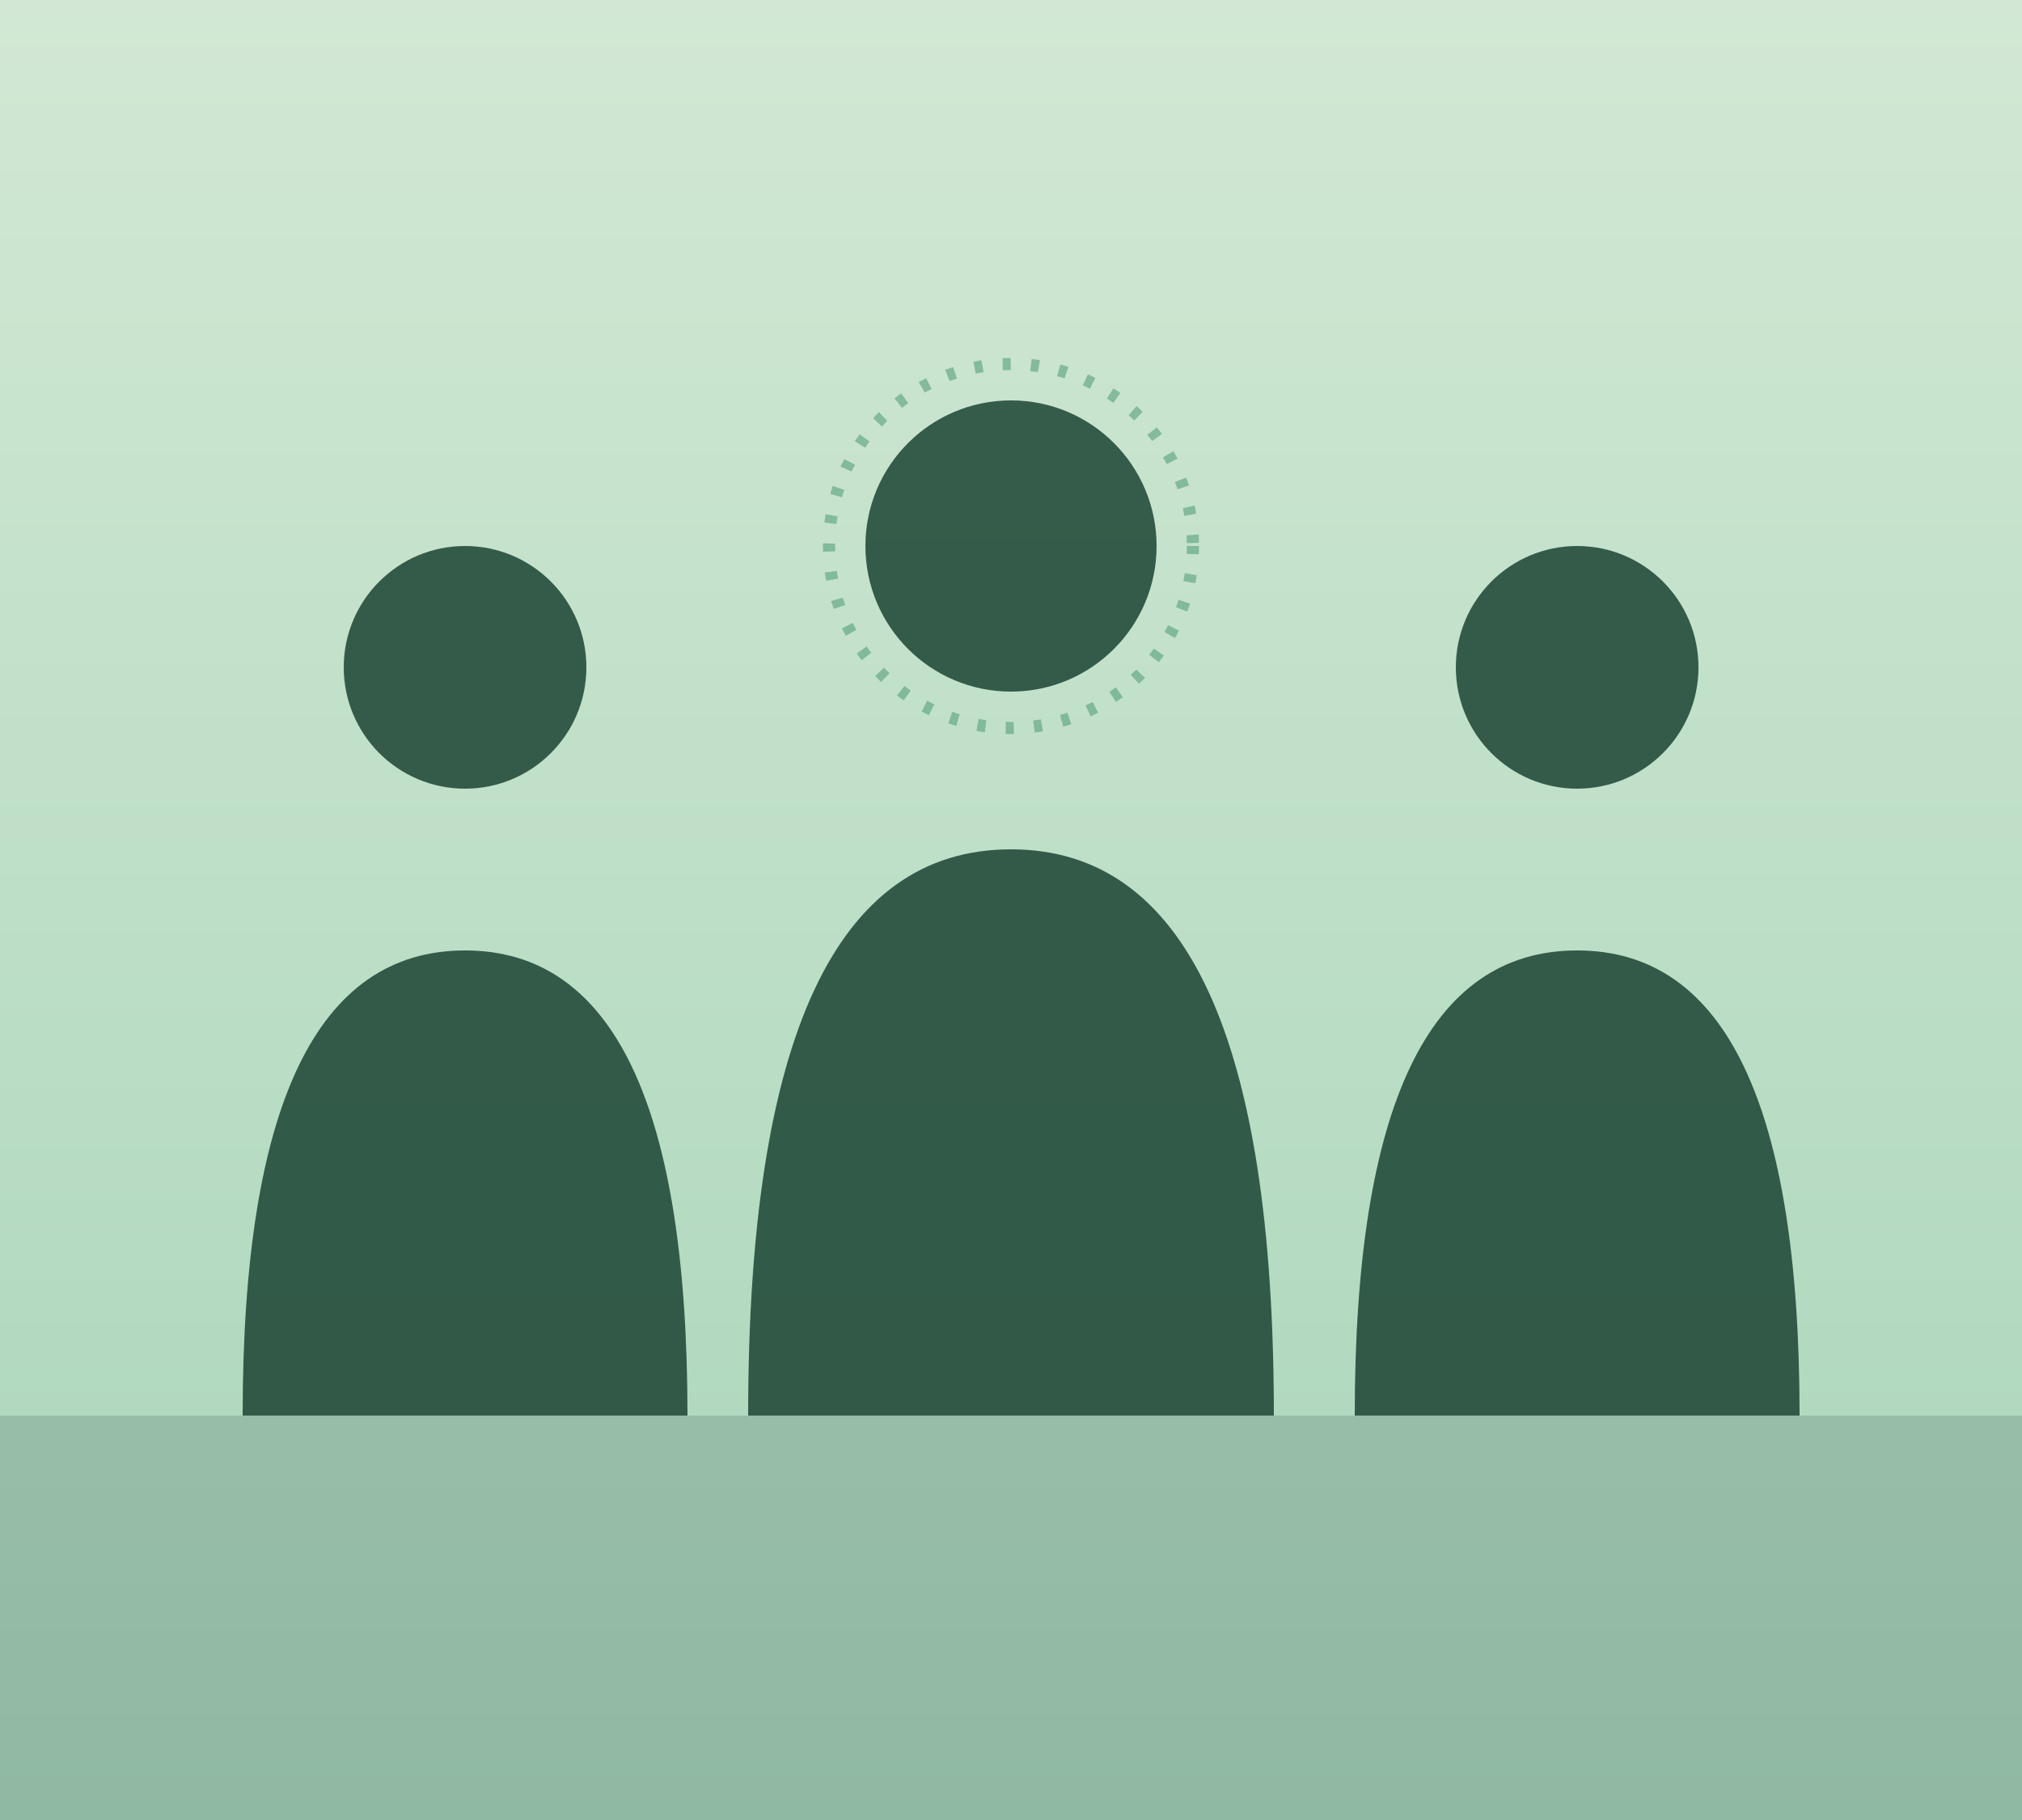
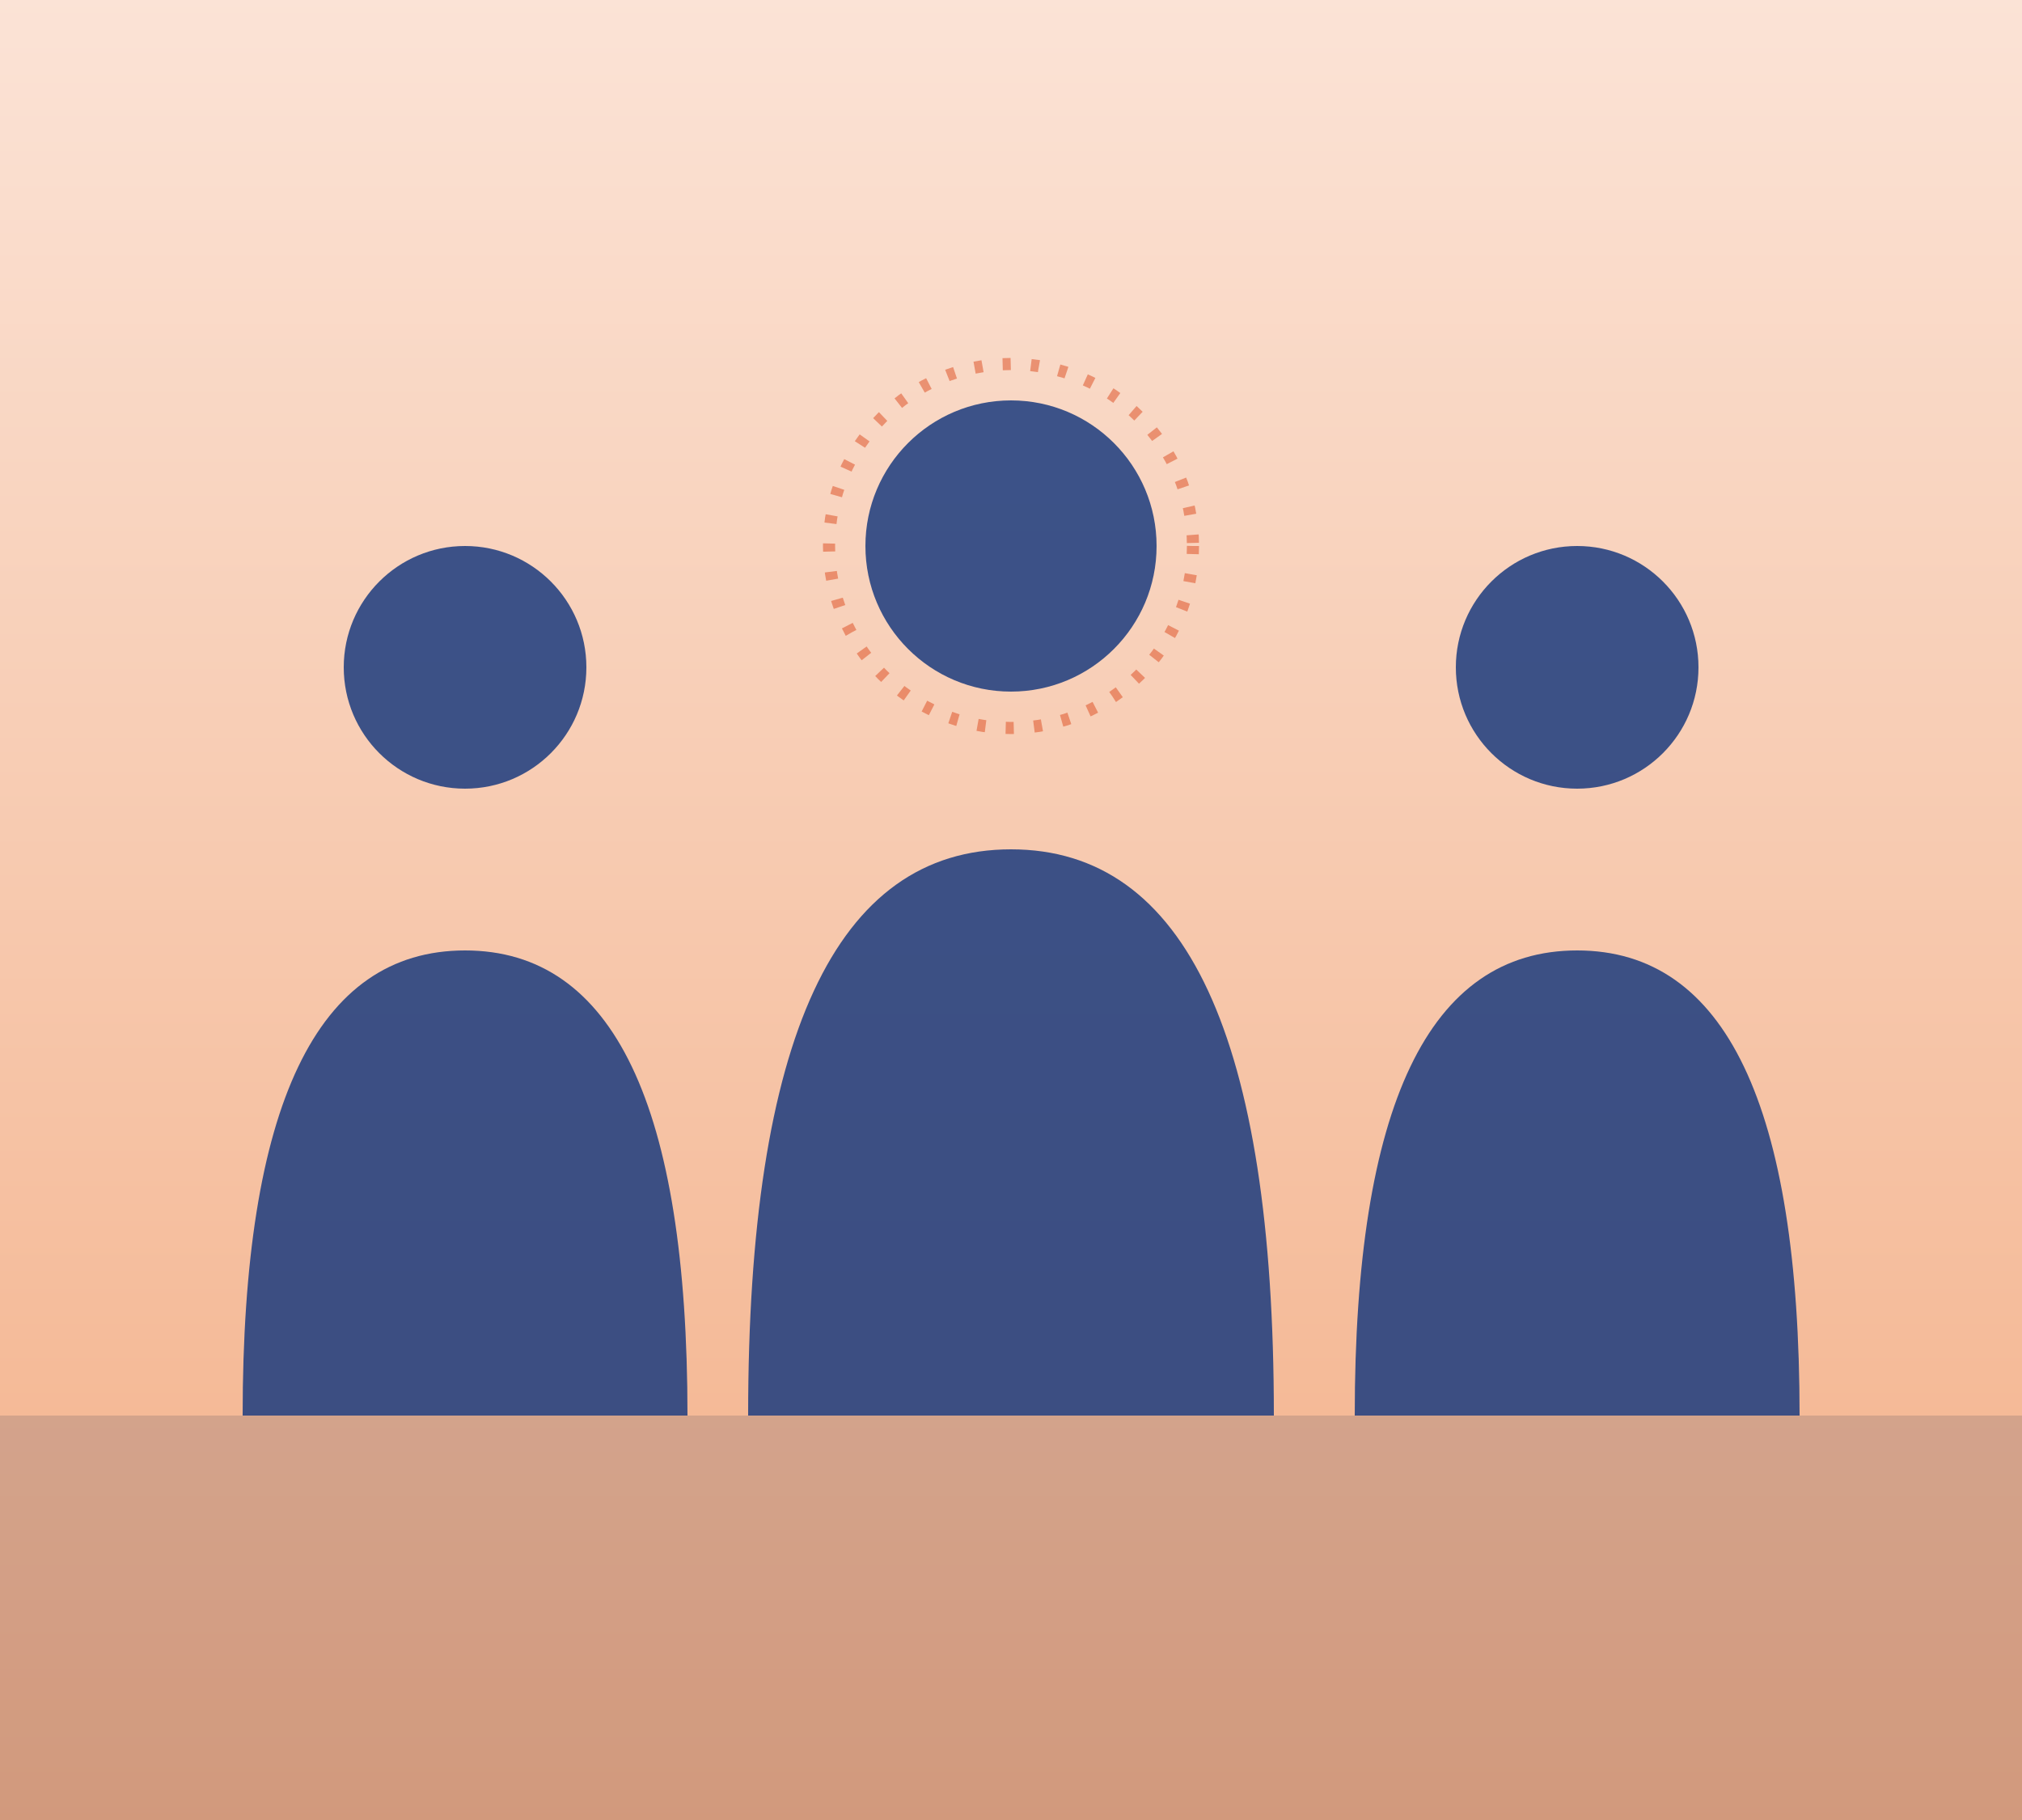
<svg xmlns="http://www.w3.org/2000/svg" viewBox="0 0 1000 900" width="1000" height="900" preserveAspectRatio="xMidYMid slice">
  <defs>
    <linearGradient id="commBg" x1="0" y1="0" x2="0" y2="1">
-       <stop offset="0%" stop-color="#d2e8d4" />
-       <stop offset="100%" stop-color="#a8d5ba" />
+       <stop offset="0%" stop-color="#fbe3d6" />
+       <stop offset="100%" stop-color="#f3ae85" />
    </linearGradient>
  </defs>
  <rect width="1000" height="900" fill="url(#commBg)" />
-   <g fill="#1b4332" opacity="0.85">
+   <g fill="#1b3b7e" opacity="0.85">
    <circle cx="230" cy="330" r="60" />
    <path d="M120 700 Q120 470 230 470 Q340 470 340 700 Z" />
    <circle cx="500" cy="270" r="72" />
    <path d="M370 700 Q370 420 500 420 Q630 420 630 700 Z" />
    <circle cx="780" cy="330" r="60" />
    <path d="M670 700 Q670 470 780 470 Q890 470 890 700 Z" />
  </g>
-   <g fill="#40916c" opacity="0.5">
-     <circle cx="500" cy="270" r="90" fill="none" stroke="#40916c" stroke-width="6" stroke-dasharray="4 10" />
+   <g fill="#dc4a1e" opacity="0.5">
+     <circle cx="500" cy="270" r="90" fill="none" stroke="#dc4a1e" stroke-width="6" stroke-dasharray="4 10" />
  </g>
-   <rect x="0" y="700" width="1000" height="200" fill="#081c15" opacity="0.15" />
+   <rect x="0" y="700" width="1000" height="200" fill="#12204a" opacity="0.15" />
</svg>
